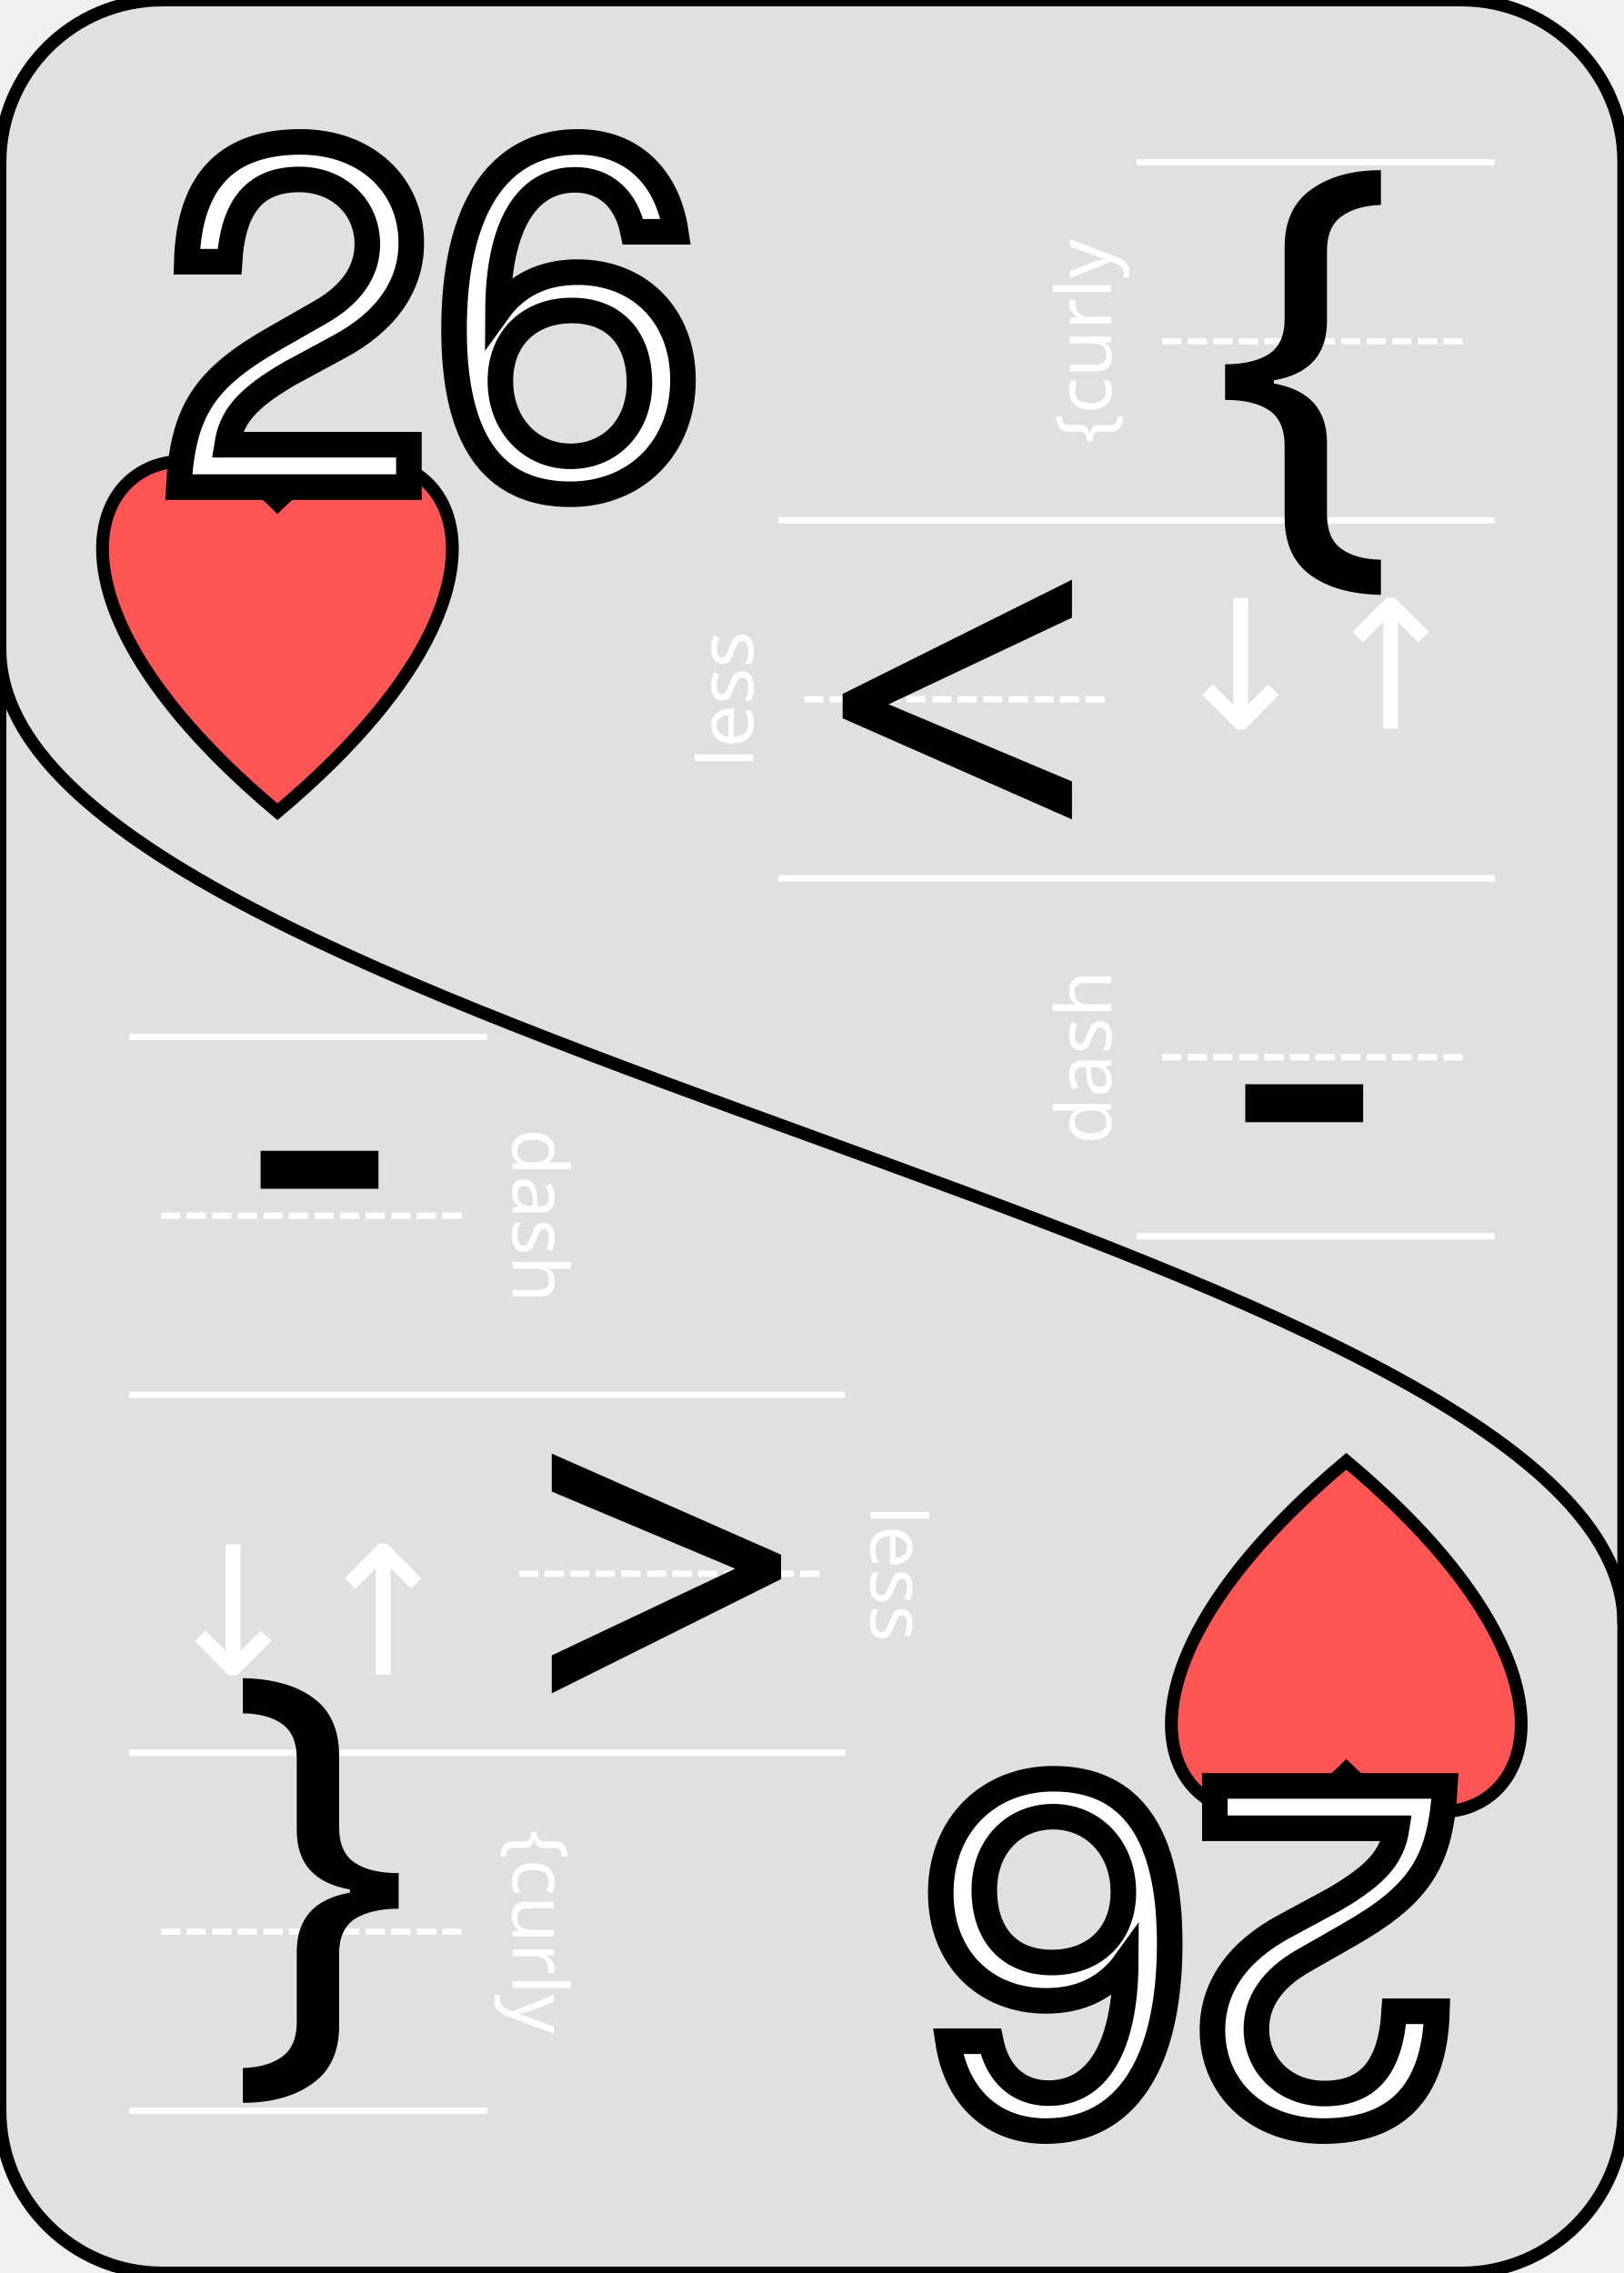
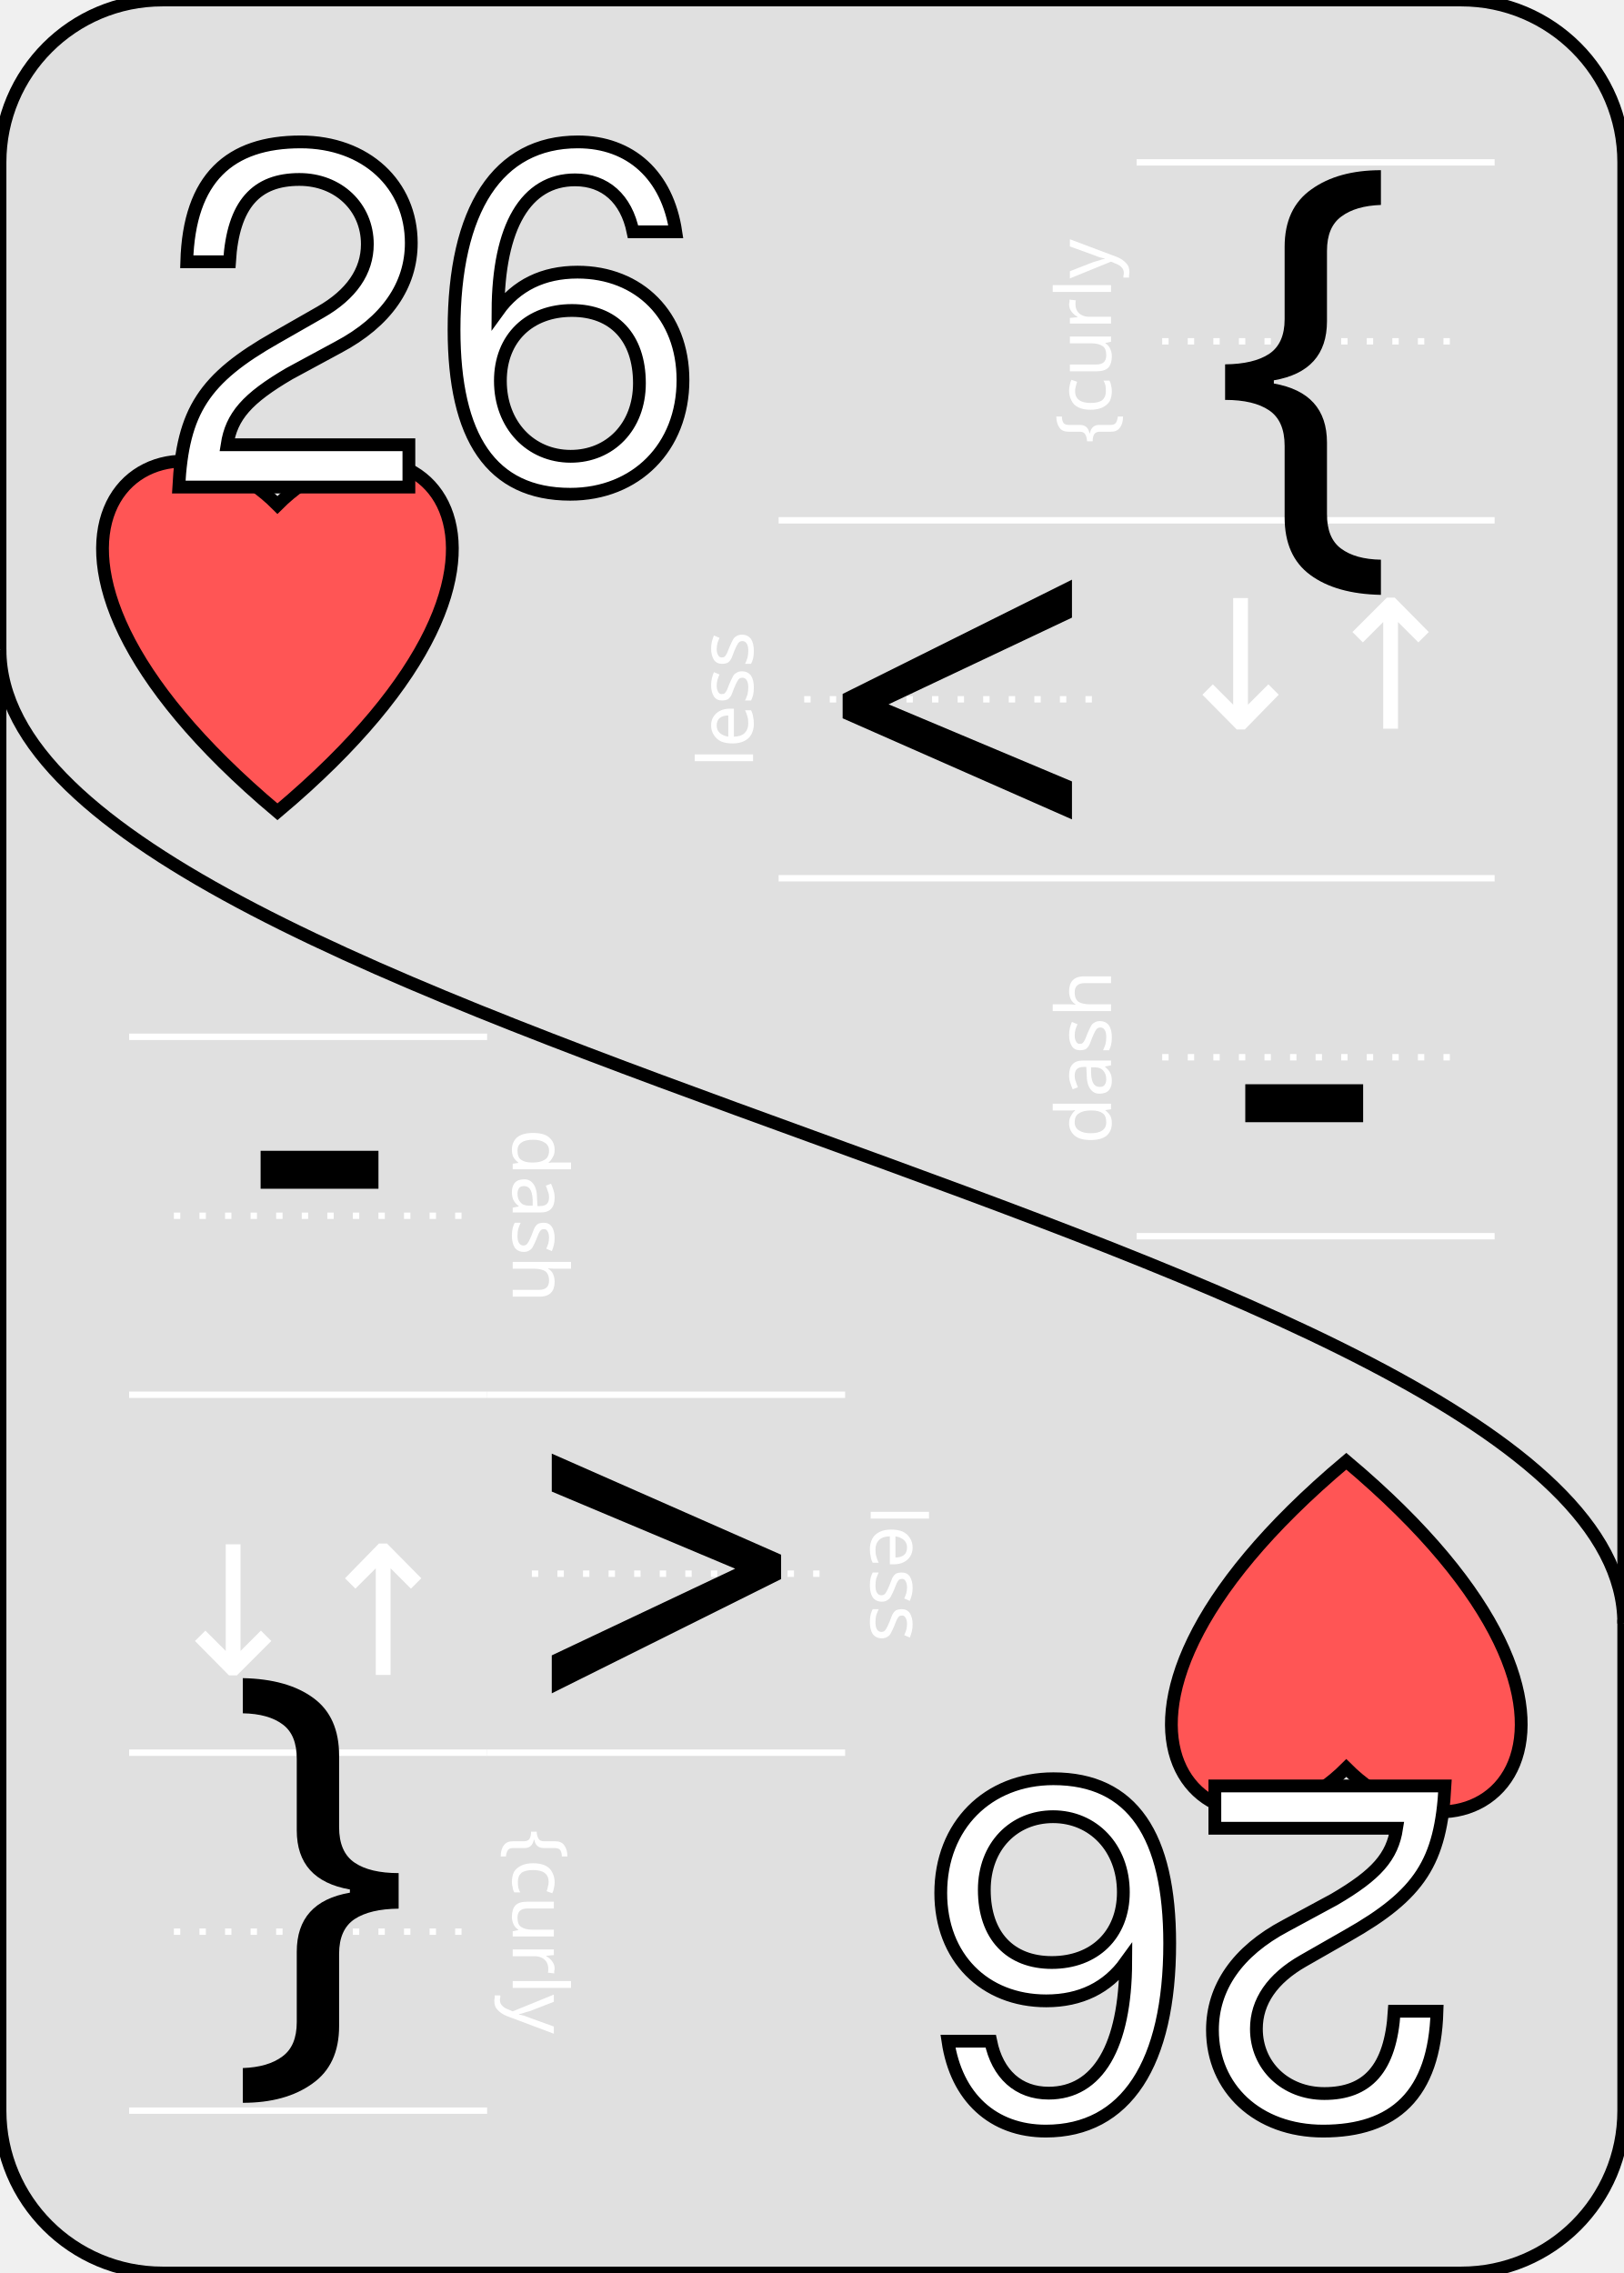
<svg xmlns="http://www.w3.org/2000/svg" xmlns:xlink="http://www.w3.org/1999/xlink" width="2.5in" height="3.5in" viewBox="0 0 63.5 88.9" version="1.1" id="svg1547">
-   <defs id="defs1544">
-     <g id="heart-full" transform="translate(-7,-14)">
-       <path style="fill:none;stroke:#000000;stroke-width:1.0;stroke-linecap:butt;stroke-linejoin:miter;stroke-opacity:1" d="M 7,14 C -5.5,3.5 2,-3 7,2 12,-3 19.5,3.5 7,14 Z" />
+   <style>
+    text { font-family:'Helvetica Neue'; font-size:19.05; line-height:1; fill:#000000;fill-opacity:1;stroke:none; }
+    g.emoji path, g.emoji ellipse, g.emoji circle  { fill:none;stroke:#000000;stroke-width:1.0;stroke-linecap:round;stroke-miterlimit:4;stroke-dasharray:none;stroke-opacity:1 }
+    text.number { fill:#ffffff;fill-opacity:1;stroke:#000000;stroke-width:0.5; }
+    g#formats-dark text { font-size:7px;fill:#ffffff; }
+    g#thumb-up text, g#thumb-down text { font-size:7px; }
+    path  { fill:none;stroke:#000000;stroke-width:1.0;stroke-linecap:butt;stroke-linejoin:miter;stroke-opacity:1; }
+    path.suit { fill:#808080;stroke:#000000;stroke-width:0.5; }
+    g#border path  { fill:#e0e0e0;fill-opacity:1;stroke:#000000;stroke-width:0.5;stroke-opacity:1;stroke-miterlimit:4;stroke-dasharray:none; }
+    g#lines path { fill:none;stroke:#ffffff;stroke-width:0.25;stroke-linecap:butt;stroke-linejoin:miter;stroke-miterlimit:4;stroke-dasharray:none;stroke-dashoffset:0;stroke-opacity:1 }
+    g#lines-dark path { fill:none;stroke:#000000;stroke-width:0.5;stroke-linecap:butt;stroke-linejoin:miter;stroke-miterlimit:4;stroke-dasharray:none;stroke-dashoffset:0;stroke-opacity:1; }
+    g#lines path.lines-center { stroke-dasharray:0.25, 0.75;}
+   </style>
+   <defs>
+     <g id="heart-full" class="emoji" transform="translate(-7,-14)">
+       <path d="M 7,14 C -5.5,3.5 2,-3 7,2 12,-3 19.5,3.5 7,14 Z" />
    </g>
-     <g id="heart-broken" transform="translate(-7,-14)">
-       <path style="fill:none;stroke:#000000;stroke-width:1;stroke-linecap:butt;stroke-linejoin:miter;stroke-opacity:1" d="M 3.119,0.918 C -0.516,1.134 -2.304,6.546 6.573,13.572 L 10.056,6.195 5.805,7.761 6.763,2.319 C 5.546,1.284 4.244,0.851 3.119,0.918 Z" />
-       <path style="fill:none;stroke:#000000;stroke-width:1;stroke-linecap:butt;stroke-linejoin:miter;stroke-opacity:1" d="M 11.598,-0.031 C 10.627,-0.087 9.524,0.229 8.459,0.983 L 6.937,5.754 12.36,4.47 6.655,12.992 c 0.148,0.146 0.298,0.292 0.453,0.44 C 17.163,6.008 15.371,0.19 11.598,-0.031 Z" />
+     <g id="heart-broken" class="emoji" transform="translate(-7,-14)">
+       <path d="M 3.119,0.918 C -0.516,1.134 -2.304,6.546 6.573,13.572            L 10.056,6.195 5.805,7.761 6.763,2.319            C 5.546,1.284 4.244,0.851 3.119,0.918 Z" />
+       <path d="M 11.598,-0.031 C 10.627,-0.087 9.524,0.229 8.459,0.983            L 6.937,5.754 12.36,4.47 6.655,12.992            c 0.148,0.146 0.298,0.292 0.453,0.44            C 17.163,6.008 15.371,0.19 11.598,-0.031 Z" />
    </g>
-     <g id="thumb">
-       <path style="fill:none;stroke:#000000;stroke-width:1;stroke-linecap:butt;stroke-linejoin:miter;stroke-opacity:1;stroke-miterlimit:4;stroke-dasharray:none" d="m 0.25,6 h 4 C 3.761,3.426 2.261,0.331 6.095,0.464 9.005,0.565 8.214,3.28 7.75,6 c 3,0 7,1 4,3 1,1 1,1 0,2 2,1 2,3 -11.5,2 z" id="thumb-hand" />
-       <path style="fill:none;stroke:#000000;stroke-width:0.5;stroke-linecap:butt;stroke-linejoin:miter;stroke-opacity:1;stroke-miterlimit:4;stroke-dasharray:none" d="m 4.722,1.807 c 0,0 0.175,2.379 1.03,2.351 0.834,-0.027 0.855,-2.351 0.855,-2.351 z" id="thumb-nail" />
+     <g id="thumb" class="emoji">
+       <path d="m 0.25,6 h 4 C 3.761,3.426 2.261,0.331 6.095,0.464           9.005,0.565 8.214,3.28 7.75,6 c 3,0 7,1 4,3 1,1 1,1 0,2 2,1 2,3 -11.5,2 z" id="thumb-hand" />
+       <path style="stroke-width:0.5" d="m 4.722,1.807 c 0,0 0.175,2.379 1.03,2.351           0.834,-0.027 0.855,-2.351 0.855,-2.351 z" id="thumb-nail" />
    </g>
-     <g id="thumb-up" transform="translate(-7,-14)">
-       <use x="0" y="0" xlink:href="#thumb" />
-       <text xml:space="preserve" text-anchor="middle" style="font-size:7px;line-height:1;font-family:sans-serif;fill:#000000;fill-opacity:1;stroke:#ffffff;stroke-width:0;stroke-miterlimit:4;stroke-dasharray:none;stroke-opacity:1" x="6" y="12">+1</text>
+     <g id="thumb-up" class="emoji" transform="translate(-7,-14)">
+       <use xlink:href="#thumb" />
+       <text text-anchor="middle" x="6" y="12">+1</text>
    </g>
-     <g id="thumb-down" transform="translate(-7,-14)">
-       <use x="0" y="0" transform="matrix(1,0,0,-1,0,14)" xlink:href="#thumb" />
-       <text xml:space="preserve" text-anchor="middle" style="font-size:7px;line-height:1;font-family:sans-serif;fill:#000000;fill-opacity:1;stroke:#ffffff;stroke-width:0;stroke-miterlimit:4;stroke-dasharray:none;stroke-opacity:1" x="7" y="7">-1</text>
+     <g id="thumb-down" class="emoji" transform="translate(-7,-14)">
+       <use transform="matrix(1,0,0,-1,0,14)" xlink:href="#thumb" />
+       <text text-anchor="middle" x="7" y="7">-1</text>
    </g>
-     <g id="sad" transform="translate(-7,-14)">
-       <ellipse style="fill:none;stroke:#000000;stroke-width:1.0;stroke-linecap:round;stroke-miterlimit:4;stroke-dasharray:none;stroke-dashoffset:3.467;stroke-opacity:1" id="sad-right-eye" cx="9.5" cy="4" rx="0.25" ry="0.75" />
-       <ellipse style="fill:none;stroke:#000000;stroke-width:1.0;stroke-linecap:round;stroke-miterlimit:4;stroke-dasharray:none;stroke-dashoffset:3.467;stroke-opacity:1" id="sad-left-eye" cx="4.5" cy="4" rx="0.25" ry="0.75" />
-       <circle style="fill:none;stroke:#000000;stroke-width:1.0;stroke-linecap:round;stroke-miterlimit:4;stroke-dasharray:none;stroke-dashoffset:3.467;stroke-opacity:1" id="sad-face" cx="7" cy="7" r="7" />
-       <path style="fill:none;stroke:#000000;stroke-width:1.0;stroke-linecap:round;stroke-linejoin:miter;stroke-miterlimit:4;stroke-dasharray:none;stroke-opacity:1" d="m 3,10 c 1.5,-3 6,-3 8,0" id="sad-frown" />
+     <g id="sad" class="emoji" transform="translate(-7,-14)">
+       <ellipse id="sad-right-eye" cx="9.5" cy="4" rx="0.25" ry="0.75" />
+       <ellipse id="sad-left-eye" cx="4.5" cy="4" rx="0.25" ry="0.75" />
+       <circle id="sad-face" cx="7" cy="7" r="7" />
+       <path d="m 3,10 c 1.5,-3 6,-3 8,0" id="sad-frown" />
    </g>
-     <g id="happy" transform="translate(-7,-14)">
-       <ellipse style="fill:none;stroke:#000000;stroke-width:1.0;stroke-linecap:round;stroke-miterlimit:4;stroke-dasharray:none;stroke-dashoffset:3.467;stroke-opacity:1" id="happy-right-eye" cx="9.5" cy="4" rx="0.25" ry="0.75" />
-       <ellipse style="fill:none;stroke:#000000;stroke-width:1.0;stroke-linecap:round;stroke-miterlimit:4;stroke-dasharray:none;stroke-dashoffset:3.467;stroke-opacity:1" id="happy-left-eye" cx="4.5" cy="4" rx="0.25" ry="0.75" />
-       <circle style="fill:none;stroke:#000000;stroke-width:1.0;stroke-linecap:round;stroke-miterlimit:4;stroke-dasharray:none;stroke-dashoffset:3.467;stroke-opacity:1" id="happy-face" cx="7" cy="7" r="7" />
-       <path style="fill:none;stroke:#000000;stroke-width:1.0;stroke-linecap:round;stroke-linejoin:miter;stroke-miterlimit:4;stroke-dasharray:none;stroke-opacity:1" d="m 3,8 c 1.5,4 6,4 8,0" id="happy-smile" />
+     <g id="happy" class="emoji" transform="translate(-7,-14)">
+       <ellipse id="happy-right-eye" cx="9.5" cy="4" rx="0.25" ry="0.75" />
+       <ellipse id="happy-left-eye" cx="4.5" cy="4" rx="0.25" ry="0.75" />
+       <circle id="happy-face" cx="7" cy="7" r="7" />
+       <path d="m 3,8 c 1.5,4 6,4 8,0" id="happy-smile" />
    </g>
-     <path id="suit-heart" transform="translate(-2.5,-14)" style="fill:#ff5555;stroke:#000000;stroke-width:0.5;stroke-linecap:butt;stroke-linejoin:miter;stroke-opacity:1" d="M 7,14 C -5.5,3.5 2,-3 7,2 12,-3 19.5,3.5 7,14 Z" />
-     <path id="suit-club" transform="translate(1,0) scale(0.80)" d="m 7.5,-8 c 0,0 2.375,-1.9 2.375,-4.534               0,-1.542 -1.369,-4.102 -4.534,-4.102 -3.165,0 -4.534,2.561               -4.534,4.102 0,2.634 2.375,4.534 2.375,4.534               -2.638,-2.055 -7.341,-0.652 -7.341,3.455 0,2.056 1.68,4.318               4.318,4.318 3.165,0 4.534,-3.455 4.534,-3.455 0,0 0.402,3.938               -1.943,6.046 h 5.182 c -2.345,-2.107 -1.943,-6.046 -1.943,-6.046 0,0               1.369,3.455 4.534,3.455 2.639,0 4.318,-2.263 4.318,-4.318 0,-4.107               -4.703,-5.51 -7.341,-3.455 z" style="fill:#55ff55;fill-opacity:1;stroke:#000000;stroke-width:0.5;stroke-linecap:butt;stroke-linejoin:miter;stroke-miterlimit:4;stroke-dasharray:none;stroke-opacity:1" />
-     <path style="fill:#5555ff;fill-opacity:1;stroke:#000000;stroke-width:0.5px;stroke-linecap:butt;stroke-linejoin:miter;stroke-opacity:1" d="m 5.29,1.75 -8,-12 8,-5 8,5 z" id="suit-diamond" />
-     <path transform="matrix(0.2,0,0,0.2,-2.5,-15)" style="fill:#555555;fill-opacity:1;stroke:#000000;stroke-width:2.5px;stroke-linecap:butt;stroke-linejoin:miter;stroke-opacity:1" d="M 13.112,27.126 C -17.91,53.625 12.262,72.925 36.79,60.273 36.665,66.67 30.803,72.893 27.039,78.719 H 53.521 C 49.644,73.056 42.911,66.689 42.933,60.273 67.975,72.301 94.607,51.326 66.821,27.126 52.332,13.835 43.275,3.494 39.861,-0.021 36.748,3.406 28.454,13.485 13.112,27.126 Z" id="suit-spade" />
+     <path id="suit-heart" class="suit" style="fill:#ff5555" transform="translate(-2.5,-14)" d="M 7,14 C -5.5,3.5 2,-3 7,2 12,-3 19.5,3.5 7,14 Z" />
+     <path id="suit-club" class="suit" style="fill:#55ff55" transform="translate(1,0) scale(0.80)" d="m 7.5,-8 c 0,0 2.375,-1.9 2.375,-4.534               0,-1.542 -1.369,-4.102 -4.534,-4.102 -3.165,0 -4.534,2.561               -4.534,4.102 0,2.634 2.375,4.534 2.375,4.534               -2.638,-2.055 -7.341,-0.652 -7.341,3.455 0,2.056 1.68,4.318               4.318,4.318 3.165,0 4.534,-3.455 4.534,-3.455 0,0 0.402,3.938               -1.943,6.046 h 5.182 c -2.345,-2.107 -1.943,-6.046 -1.943,-6.046 0,0               1.369,3.455 4.534,3.455 2.639,0 4.318,-2.263 4.318,-4.318 0,-4.107               -4.703,-5.51 -7.341,-3.455 z" />
+     <path id="suit-diamond" class="suit" style="fill:#5555ff" d="m 5.29,1.75 -8,-12 8,-5 8,5 z" />
+     <path id="suit-spade" class="suit" style="fill:#555555; stroke-width: 2.5;" transform="matrix(0.2,0,0,0.2,-2.5,-15)" d="M 13.112,27.126 C -17.91,53.625 12.262,72.925 36.79,60.273 36.665,66.67 30.803,72.893 27.039,78.719 H 53.521 C 49.644,73.056 42.911,66.689 42.933,60.273 67.975,72.301 94.607,51.326 66.821,27.126 52.332,13.835 43.275,3.494 39.861,-0.021 36.748,3.406 28.454,13.485 13.112,27.126 Z" />
    <g id="lines">
-       <path style="fill:none;stroke:#ffffff;stroke-width:0.25;stroke-linecap:butt;stroke-linejoin:miter;stroke-miterlimit:4;stroke-dasharray:none;stroke-dashoffset:0;stroke-opacity:1" d="m 0,0 14,0" id="path957-3" />
-       <path style="fill:none;stroke:#ffffff;stroke-width:0.25;stroke-linecap:butt;stroke-linejoin:miter;stroke-miterlimit:4;stroke-dasharray:0.75, 0.25;stroke-dashoffset:0;stroke-opacity:1" d="m 1,7 12,0" id="path957-2-2-2" />
-       <path style="fill:none;stroke:#ffffff;stroke-width:0.25;stroke-linecap:butt;stroke-linejoin:miter;stroke-miterlimit:4;stroke-dasharray:none;stroke-dashoffset:0;stroke-opacity:1" d="m 0,14 14,0" id="path957-2-99" />
+       <path d="m 0,0 14,0" />
+       <path class="lines-center" d="m 1,7 12,0" />
+       <path d="m 0,14 14,0" />
    </g>
    <g id="lines-dark">
-       <path style="fill:none;stroke:#000000;stroke-width:0.5;stroke-linecap:butt;stroke-linejoin:miter;stroke-miterlimit:4;stroke-dasharray:none;stroke-dashoffset:0;stroke-opacity:1" d="m 0,0 14,0" id="path957-3" />
-       <path style="fill:none;stroke:#000000;stroke-width:0.5;stroke-linecap:butt;stroke-linejoin:miter;stroke-miterlimit:4;stroke-dasharray:none;stroke-dashoffset:0;stroke-opacity:1" d="m 0,14 14,0" id="path957-2-99" />
+       <path d="m 0,0 14,0" id="path957-3" />
+       <path d="m 0,14 14,0" />
    </g>
    <g id="translate-text">
      <text xml:space="preserve" style="font-size:19.05px;line-height:1;font-family:sans-serif;fill:#000000;fill-opacity:1;stroke:#ffffff;stroke-width:0;stroke-miterlimit:4;stroke-dasharray:none;stroke-opacity:1" x="37.45" y="34.25" text-anchor="middle" id="translate">&lt;</text>
      <text xml:space="preserve" style="font-size:19.05px;line-height:1;font-family:sans-serif;fill:#000000;fill-opacity:1;stroke:#ffffff;stroke-width:0;stroke-miterlimit:4;stroke-dasharray:none;stroke-opacity:1" x="51" y="20.25" text-anchor="middle" id="translate-up">{</text>
      <text xml:space="preserve" style="font-size:19.05px;line-height:1;font-family:sans-serif;fill:#000000;fill-opacity:1;stroke:#ffffff;stroke-width:0;stroke-miterlimit:4;stroke-dasharray:none;stroke-opacity:1" x="51" y="48.25" text-anchor="middle" id="translate-down">-</text>
    </g>
    <g id="translate-pics">
      <use x="37.45" y="34.25" xlink:href="#&lt;" id="pic" />
      <use x="51" y="20.25" xlink:href="#{" id="pic-up" />
      <use x="51" y="48.25" xlink:href="#-" id="pic-down" />
    </g>
    <g id="formats">
      <g id="formats-up" transform="translate(44.45,6.35)">
        <use xlink:href="#lines" id="lines-up" />
        <text transform="rotate(-90) translate(-7,-1)" xml:space="preserve" text-anchor="middle" style="font-size:3px;line-height:1;font-family:sans-serif;fill:#ffffff;fill-opacity:1;stroke:#ffffff;stroke-width:0;stroke-miterlimit:4;stroke-dasharray:none;stroke-opacity:1">{curly</text>
      </g>
      <g id="formats-plain" transform="translate(30.45,20.35)">
        <use xlink:href="#lines" id="lines-plain" />
        <text transform="rotate(-90) translate(-7,-1)" xml:space="preserve" text-anchor="middle" style="font-size:3px;line-height:1;font-family:sans-serif;fill:#ffffff;fill-opacity:1;stroke:#ffffff;stroke-width:0;stroke-miterlimit:4;stroke-dasharray:none;stroke-opacity:1">less</text>
      </g>
      <g id="formats-down" transform="translate(44.45,34.35)">
        <use xlink:href="#lines" id="lines-down" />
        <text transform="rotate(-90) translate(-7,-1)" xml:space="preserve" text-anchor="middle" style="font-size:3px;line-height:1;font-family:sans-serif;fill:#ffffff;fill-opacity:1;stroke:#ffffff;stroke-width:0;stroke-miterlimit:4;stroke-dasharray:none;stroke-opacity:1">dash</text>
      </g>
      <text xml:space="preserve" text-anchor="middle" style="font-size:7px;line-height:1;font-family:sans-serif;fill:#ffffff;fill-opacity:1;stroke:#ffffff;stroke-width:0;stroke-miterlimit:4;stroke-dasharray:none;stroke-opacity:1" x="51.45" y="28.50">↓↑</text>
    </g>
    <g id="formats-dark">
      <g id="formats-dark-up" transform="translate(44.45,6.35)">
        <use xlink:href="#lines-dark" id="lines-dark-up" />
-         <text transform="translate(16,9)" xml:space="preserve" text-anchor="end" style="font-size:7px;line-height:1;font-family:sans-serif;fill:#ffffff;fill-opacity:1;stroke:#ffffff;stroke-width:0;stroke-miterlimit:4;stroke-dasharray:none;stroke-opacity:1">{curly</text>
+         <text transform="translate(16,9)" xml:space="preserve" text-anchor="end">{curly</text>
      </g>
      <g id="formats-dark-plain" transform="translate(30.45,20.35)">
        <use xlink:href="#lines-dark" id="lines-dark-plain" />
-         <text transform="translate(16,9)" xml:space="preserve" text-anchor="end" style="font-size:7px;line-height:1;font-family:sans-serif;fill:#ffffff;fill-opacity:1;stroke:#ffffff;stroke-width:0;stroke-miterlimit:4;stroke-dasharray:none;stroke-opacity:1">less</text>
+         <text transform="translate(16,9)" xml:space="preserve" text-anchor="end">less</text>
      </g>
      <g id="formats-dark-down" transform="translate(44.45,34.35)">
        <use xlink:href="#lines-dark" id="lines-dark-down" />
-         <text transform="translate(16,9)" xml:space="preserve" text-anchor="end" style="font-size:7px;line-height:1;font-family:sans-serif;fill:#ffffff;fill-opacity:1;stroke:#ffffff;stroke-width:0;stroke-miterlimit:4;stroke-dasharray:none;stroke-opacity:1">dash</text>
+         <text transform="translate(16,9)" xml:space="preserve" text-anchor="end">dash</text>
      </g>
-       <text xml:space="preserve" text-anchor="middle" style="font-size:25.4px;line-height:1;font-family:sans-serif;fill:#000000;fill-opacity:1;stroke:#ffffff;stroke-width:0;stroke-miterlimit:4;stroke-dasharray:none;stroke-opacity:1" x="51.45" y="36">↓↑</text>
+       <text xml:space="preserve" text-anchor="middle" style="fill:#000000;font-size:150%" x="51.45" y="36">↓↑</text>
    </g>
  </defs>
  <g id="layer1">
-     <path id="border" d="m 6.35,0 h 50.8 a 6.35,6.35 45 0 1 6.35,6.35 v 76.2 a 6.35,6.35 135 0 1 -6.35,6.35 H 6.35 A 6.35,6.35 45 0 1 0,82.55 V 6.35 A 6.35,6.35 135 0 1 6.35,0 Z" style="fill:#e0e0e0;fill-opacity:1;stroke:#000000;stroke-width:0.5;stroke-opacity:1;stroke-miterlimit:4;stroke-dasharray:none" />
-     <path style="fill:none;stroke:#000000;stroke-width:0.5;stroke-linecap:round;stroke-linejoin:miter;stroke-miterlimit:4;stroke-dasharray:none;stroke-opacity:1" d="M 0,25.4 C 0,40.4 63.5,48.5 63.5,63.5" id="separator" />
+     <g id="border">
+       <path id="border-card" d="m 6.35,0 h 50.8 a 6.35,6.35 45 0 1 6.35,6.35 v 76.2 a 6.35,6.35 135 0 1 -6.35,6.35 H 6.35 A 6.35,6.35 45 0 1 0,82.55 V 6.35 A 6.35,6.35 135 0 1 6.35,0 Z" />
+       <path id="border-separator" d="M 0,25.4 C 0,40.4 63.5,48.5 63.5,63.5" />
+     </g>
    <g id="upward">
      <use xlink:href="#formats" />
      <g id="suite-number" transform="translate(6.35,19.05)">
        <use x="0" y="12.7" xlink:href="#suit-heart" id="suit" />
-         <text xml:space="preserve" style="font-style:normal;font-variant:normal;font-weight:normal;font-stretch:normal;font-size:19.05;line-height:1.25;font-family:'Helvetica Neue';-inkscape-font-specification:'Helvetica Neue';fill:#ffffff;fill-opacity:1;stroke:#000000;stroke-width:1;stroke-miterlimit:4;stroke-dasharray:none;stroke-opacity:1" id="number">26</text>
+         <text class="number">26</text>
      </g>
      <use xlink:href="#translate-text" />
    </g>
    <use xlink:href="#upward" transform="rotate(180,31.75,44.45)" />
  </g>
</svg>
